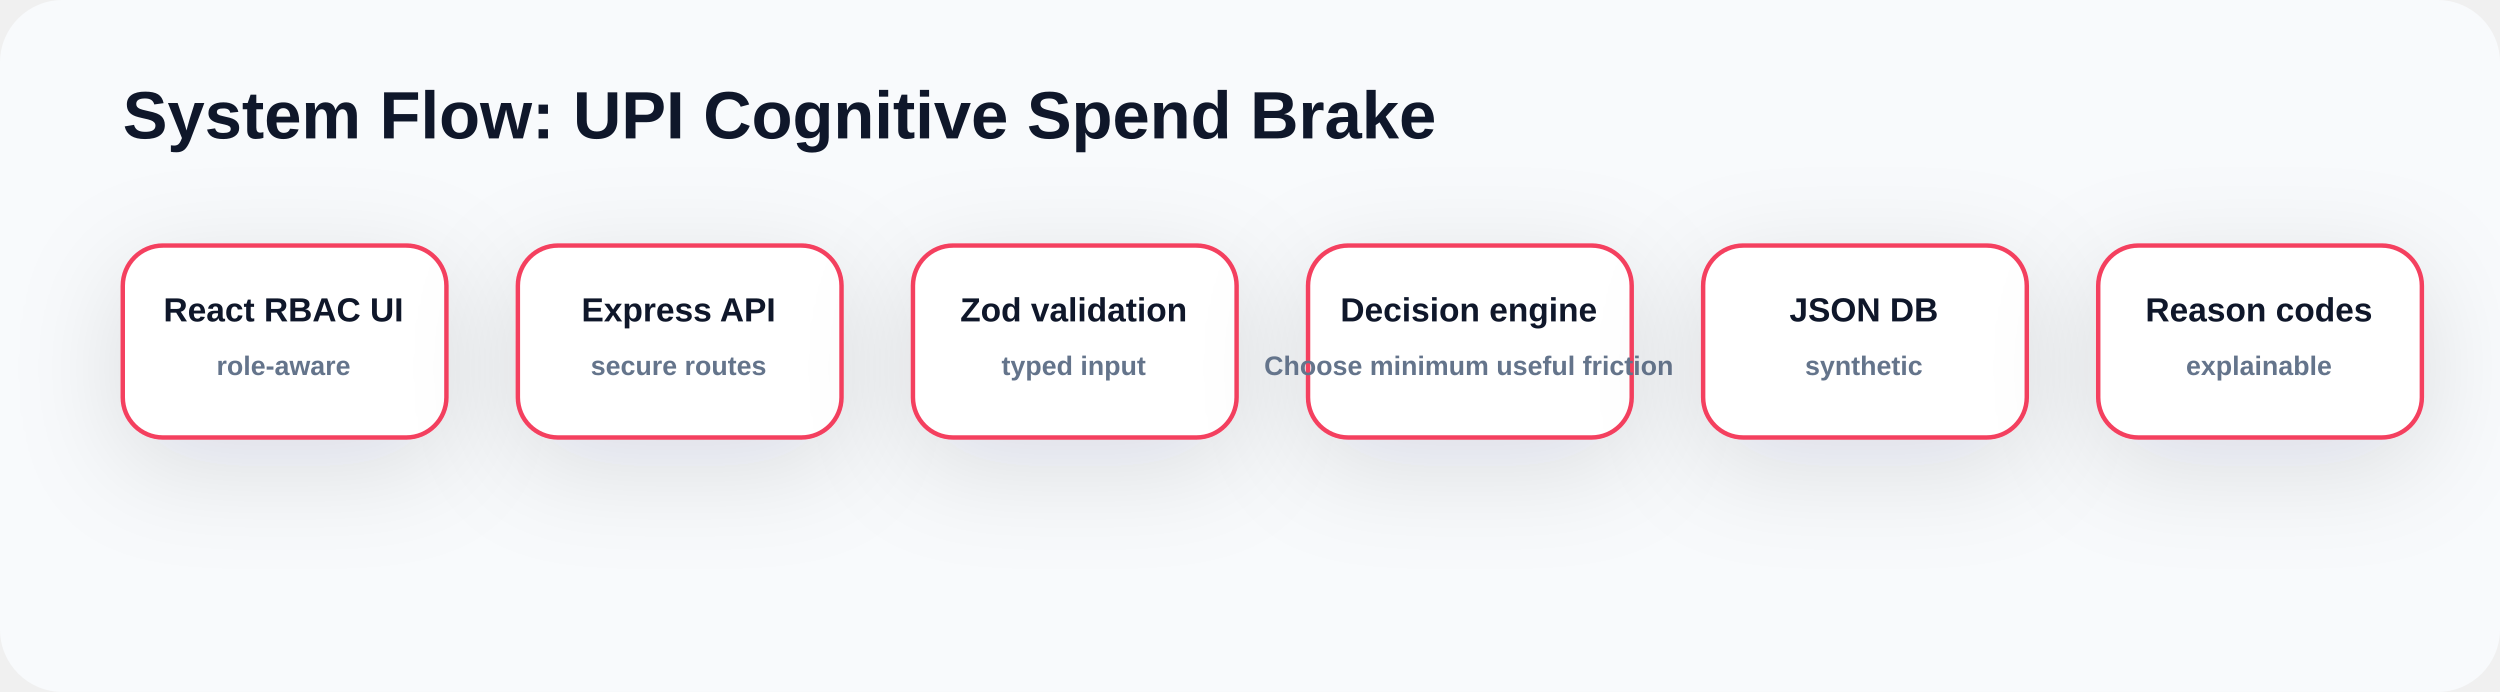
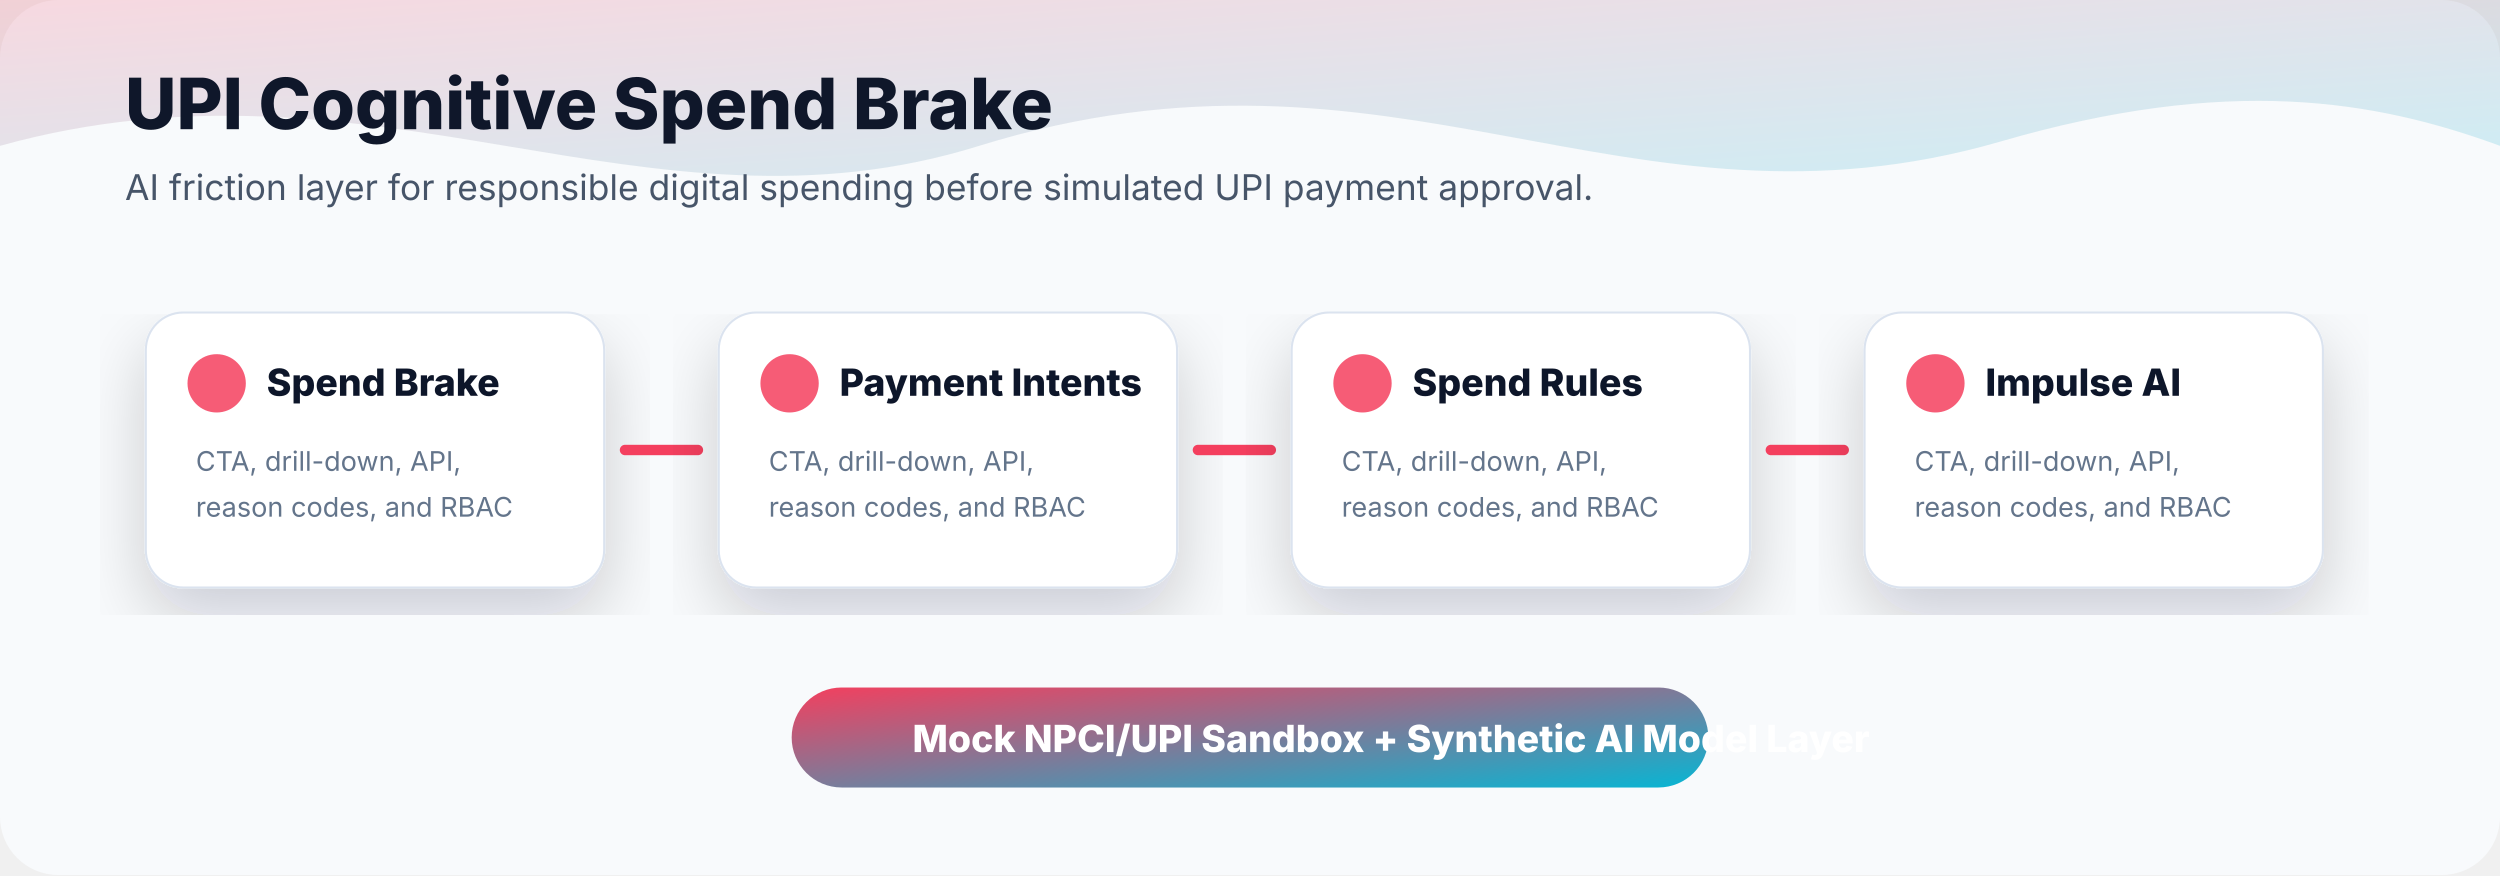
- <svg xmlns="http://www.w3.org/2000/svg" width="1120" height="310" viewBox="0 0 1120 310" fill="none" role="img" aria-label="UPI Cognitive Spend Brake system map">
+ <svg xmlns="http://www.w3.org/2000/svg" width="1200" height="420" viewBox="0 0 1200 420" role="img" aria-label="UPI Cognitive Spend Brake unique system map">
  <defs>
-     <linearGradient id="brand" x1="40" y1="0" x2="1080" y2="300">
-       <stop stop-color="#f43f5e" />
-       <stop offset=".55" stop-color="#10b981" />
-       <stop offset="1" stop-color="#f59e0b" />
+     <linearGradient id="g" x1="0" y1="0" x2="1" y2="1">
+       <stop offset="0%" stop-color="#f43f5e" />
+       <stop offset="100%" stop-color="#06b6d4" />
    </linearGradient>
-     <style>
-       .canvas{fill:#f8fafc}.box{fill:#fff;stroke:url(#brand);stroke-width:2;filter:drop-shadow(0 12px 24px rgba(15,23,42,.12))}
-       .boxTitle{font:800 15px ui-sans-serif,Segoe UI,Arial;fill:#0f172a;text-anchor:middle}
-       .boxSub{font:600 12px ui-sans-serif,Segoe UI,Arial;fill:#64748b;text-anchor:middle}
-       .title{font:900 30px ui-sans-serif,Segoe UI,Arial;fill:#0f172a}
-       .flow{stroke:url(#brand);stroke-width:5;stroke-linecap:round;stroke-dasharray:10 10}
-     </style>
+     <filter id="shadow">
+       <feDropShadow dx="0" dy="14" stdDeviation="16" flood-color="#0f172a" flood-opacity=".18" />
+     </filter>
  </defs>
-   <rect width="1120" height="310" rx="28" class="canvas" />
-   <text x="55" y="62" class="title">System Flow: UPI Cognitive Spend Brake</text>
-   <g>
-     <rect x="55" y="110" width="145" height="86" rx="18" class="box" />
-     <text x="127" y="144" class="boxTitle">React RBAC UI</text>
-     <text x="127" y="168" class="boxSub">role-aware</text>
+   <rect width="1200" height="420" rx="28" fill="#f8fafc" />
+   <path d="M0 70 C180 20 310 120 470 70 C670 8 780 120 960 68 C1070 36 1140 48 1200 70 L1200 0 L0 0 Z" fill="url(#g)" opacity=".18" />
+   <text x="60" y="62" font-family="Inter, Segoe UI, Arial" font-size="34" font-weight="800" fill="#0f172a">UPI Cognitive Spend Brake</text>
+   <text x="60" y="96" font-family="Inter, Segoe UI, Arial" font-size="17" fill="#475569">AI friction layer for responsible digital spending before simulated UPI payment approval.</text>
+   <g filter="url(#shadow)">
+     <rect x="70" y="150" width="220" height="132" rx="18" fill="#ffffff" stroke="#dbe3ef" />
+     <circle cx="104" cy="184" r="14" fill="#f43f5e" opacity=".85" />
+     <text x="128" y="190" font-family="Inter, Segoe UI, Arial" font-size="18" font-weight="800" fill="#0f172a">Spend Brake</text>
+     <text x="94" y="226" font-family="Inter, Segoe UI, Arial" font-size="13" fill="#64748b">CTA, drill-down, API,</text>
+     <text x="94" y="248" font-family="Inter, Segoe UI, Arial" font-size="13" fill="#64748b">reason codes, and RBAC</text>
  </g>
-   <g>
-     <rect x="232" y="110" width="145" height="86" rx="18" class="box" />
-     <text x="304" y="144" class="boxTitle">Express API</text>
-     <text x="304" y="168" class="boxSub">secure routes</text>
+   <path d="M300 216 L335 216" stroke="#f43f5e" stroke-width="5" stroke-linecap="round" />
+   <g filter="url(#shadow)">
+     <rect x="345" y="150" width="220" height="132" rx="18" fill="#ffffff" stroke="#dbe3ef" />
+     <circle cx="379" cy="184" r="14" fill="#f43f5e" opacity=".85" />
+     <text x="403" y="190" font-family="Inter, Segoe UI, Arial" font-size="18" font-weight="800" fill="#0f172a">Payment Intents</text>
+     <text x="369" y="226" font-family="Inter, Segoe UI, Arial" font-size="13" fill="#64748b">CTA, drill-down, API,</text>
+     <text x="369" y="248" font-family="Inter, Segoe UI, Arial" font-size="13" fill="#64748b">reason codes, and RBAC</text>
  </g>
-   <g>
-     <rect x="409" y="110" width="145" height="86" rx="18" class="box" />
-     <text x="481" y="144" class="boxTitle">Zod validation</text>
-     <text x="481" y="168" class="boxSub">typed input</text>
+   <path d="M575 216 L610 216" stroke="#f43f5e" stroke-width="5" stroke-linecap="round" />
+   <g filter="url(#shadow)">
+     <rect x="620" y="150" width="220" height="132" rx="18" fill="#ffffff" stroke="#dbe3ef" />
+     <circle cx="654" cy="184" r="14" fill="#f43f5e" opacity=".85" />
+     <text x="678" y="190" font-family="Inter, Segoe UI, Arial" font-size="18" font-weight="800" fill="#0f172a">Spend Rules</text>
+     <text x="644" y="226" font-family="Inter, Segoe UI, Arial" font-size="13" fill="#64748b">CTA, drill-down, API,</text>
+     <text x="644" y="248" font-family="Inter, Segoe UI, Arial" font-size="13" fill="#64748b">reason codes, and RBAC</text>
  </g>
-   <g>
-     <rect x="586" y="110" width="145" height="86" rx="18" class="box" />
-     <text x="658" y="144" class="boxTitle">Decision engine</text>
-     <text x="658" y="168" class="boxSub">Choose minimum useful friction</text>
+   <path d="M850 216 L885 216" stroke="#f43f5e" stroke-width="5" stroke-linecap="round" />
+   <g filter="url(#shadow)">
+     <rect x="895" y="150" width="220" height="132" rx="18" fill="#ffffff" stroke="#dbe3ef" />
+     <circle cx="929" cy="184" r="14" fill="#f43f5e" opacity=".85" />
+     <text x="953" y="190" font-family="Inter, Segoe UI, Arial" font-size="18" font-weight="800" fill="#0f172a">Impulse AI</text>
+     <text x="919" y="226" font-family="Inter, Segoe UI, Arial" font-size="13" fill="#64748b">CTA, drill-down, API,</text>
+     <text x="919" y="248" font-family="Inter, Segoe UI, Arial" font-size="13" fill="#64748b">reason codes, and RBAC</text>
  </g>
-   <g>
-     <rect x="763" y="110" width="145" height="86" rx="18" class="box" />
-     <text x="835" y="144" class="boxTitle">JSON DB</text>
-     <text x="835" y="168" class="boxSub">synthetic</text>
-   </g>
-   <g>
-     <rect x="940" y="110" width="145" height="86" rx="18" class="box" />
-     <text x="1012" y="144" class="boxTitle">Reason codes</text>
-     <text x="1012" y="168" class="boxSub">explainable</text>
-   </g>
-   <path d="M200 153H232" class="flow">
-     <animate attributeName="stroke-dashoffset" values="0;-32" dur="2.4s" repeatCount="indefinite" />
-   </path>
-   <path d="M377 153H409" class="flow">
-     <animate attributeName="stroke-dashoffset" values="0;-32" dur="2.4s" repeatCount="indefinite" />
-   </path>
-   <path d="M554 153H586" class="flow">
-     <animate attributeName="stroke-dashoffset" values="0;-32" dur="2.4s" repeatCount="indefinite" />
-   </path>
-   <path d="M731 153H763" class="flow">
-     <animate attributeName="stroke-dashoffset" values="0;-32" dur="2.4s" repeatCount="indefinite" />
-   </path>
-   <path d="M908 153H940" class="flow">
-     <animate attributeName="stroke-dashoffset" values="0;-32" dur="2.4s" repeatCount="indefinite" />
-   </path>
+   <rect x="380" y="330" width="440" height="48" rx="24" fill="url(#g)" />
+   <text x="438" y="361" font-family="Inter, Segoe UI, Arial" font-size="18" font-weight="800" fill="#ffffff">Mock NPCI/UPI Sandbox + Synthetic AI Model Layer</text>
</svg>
